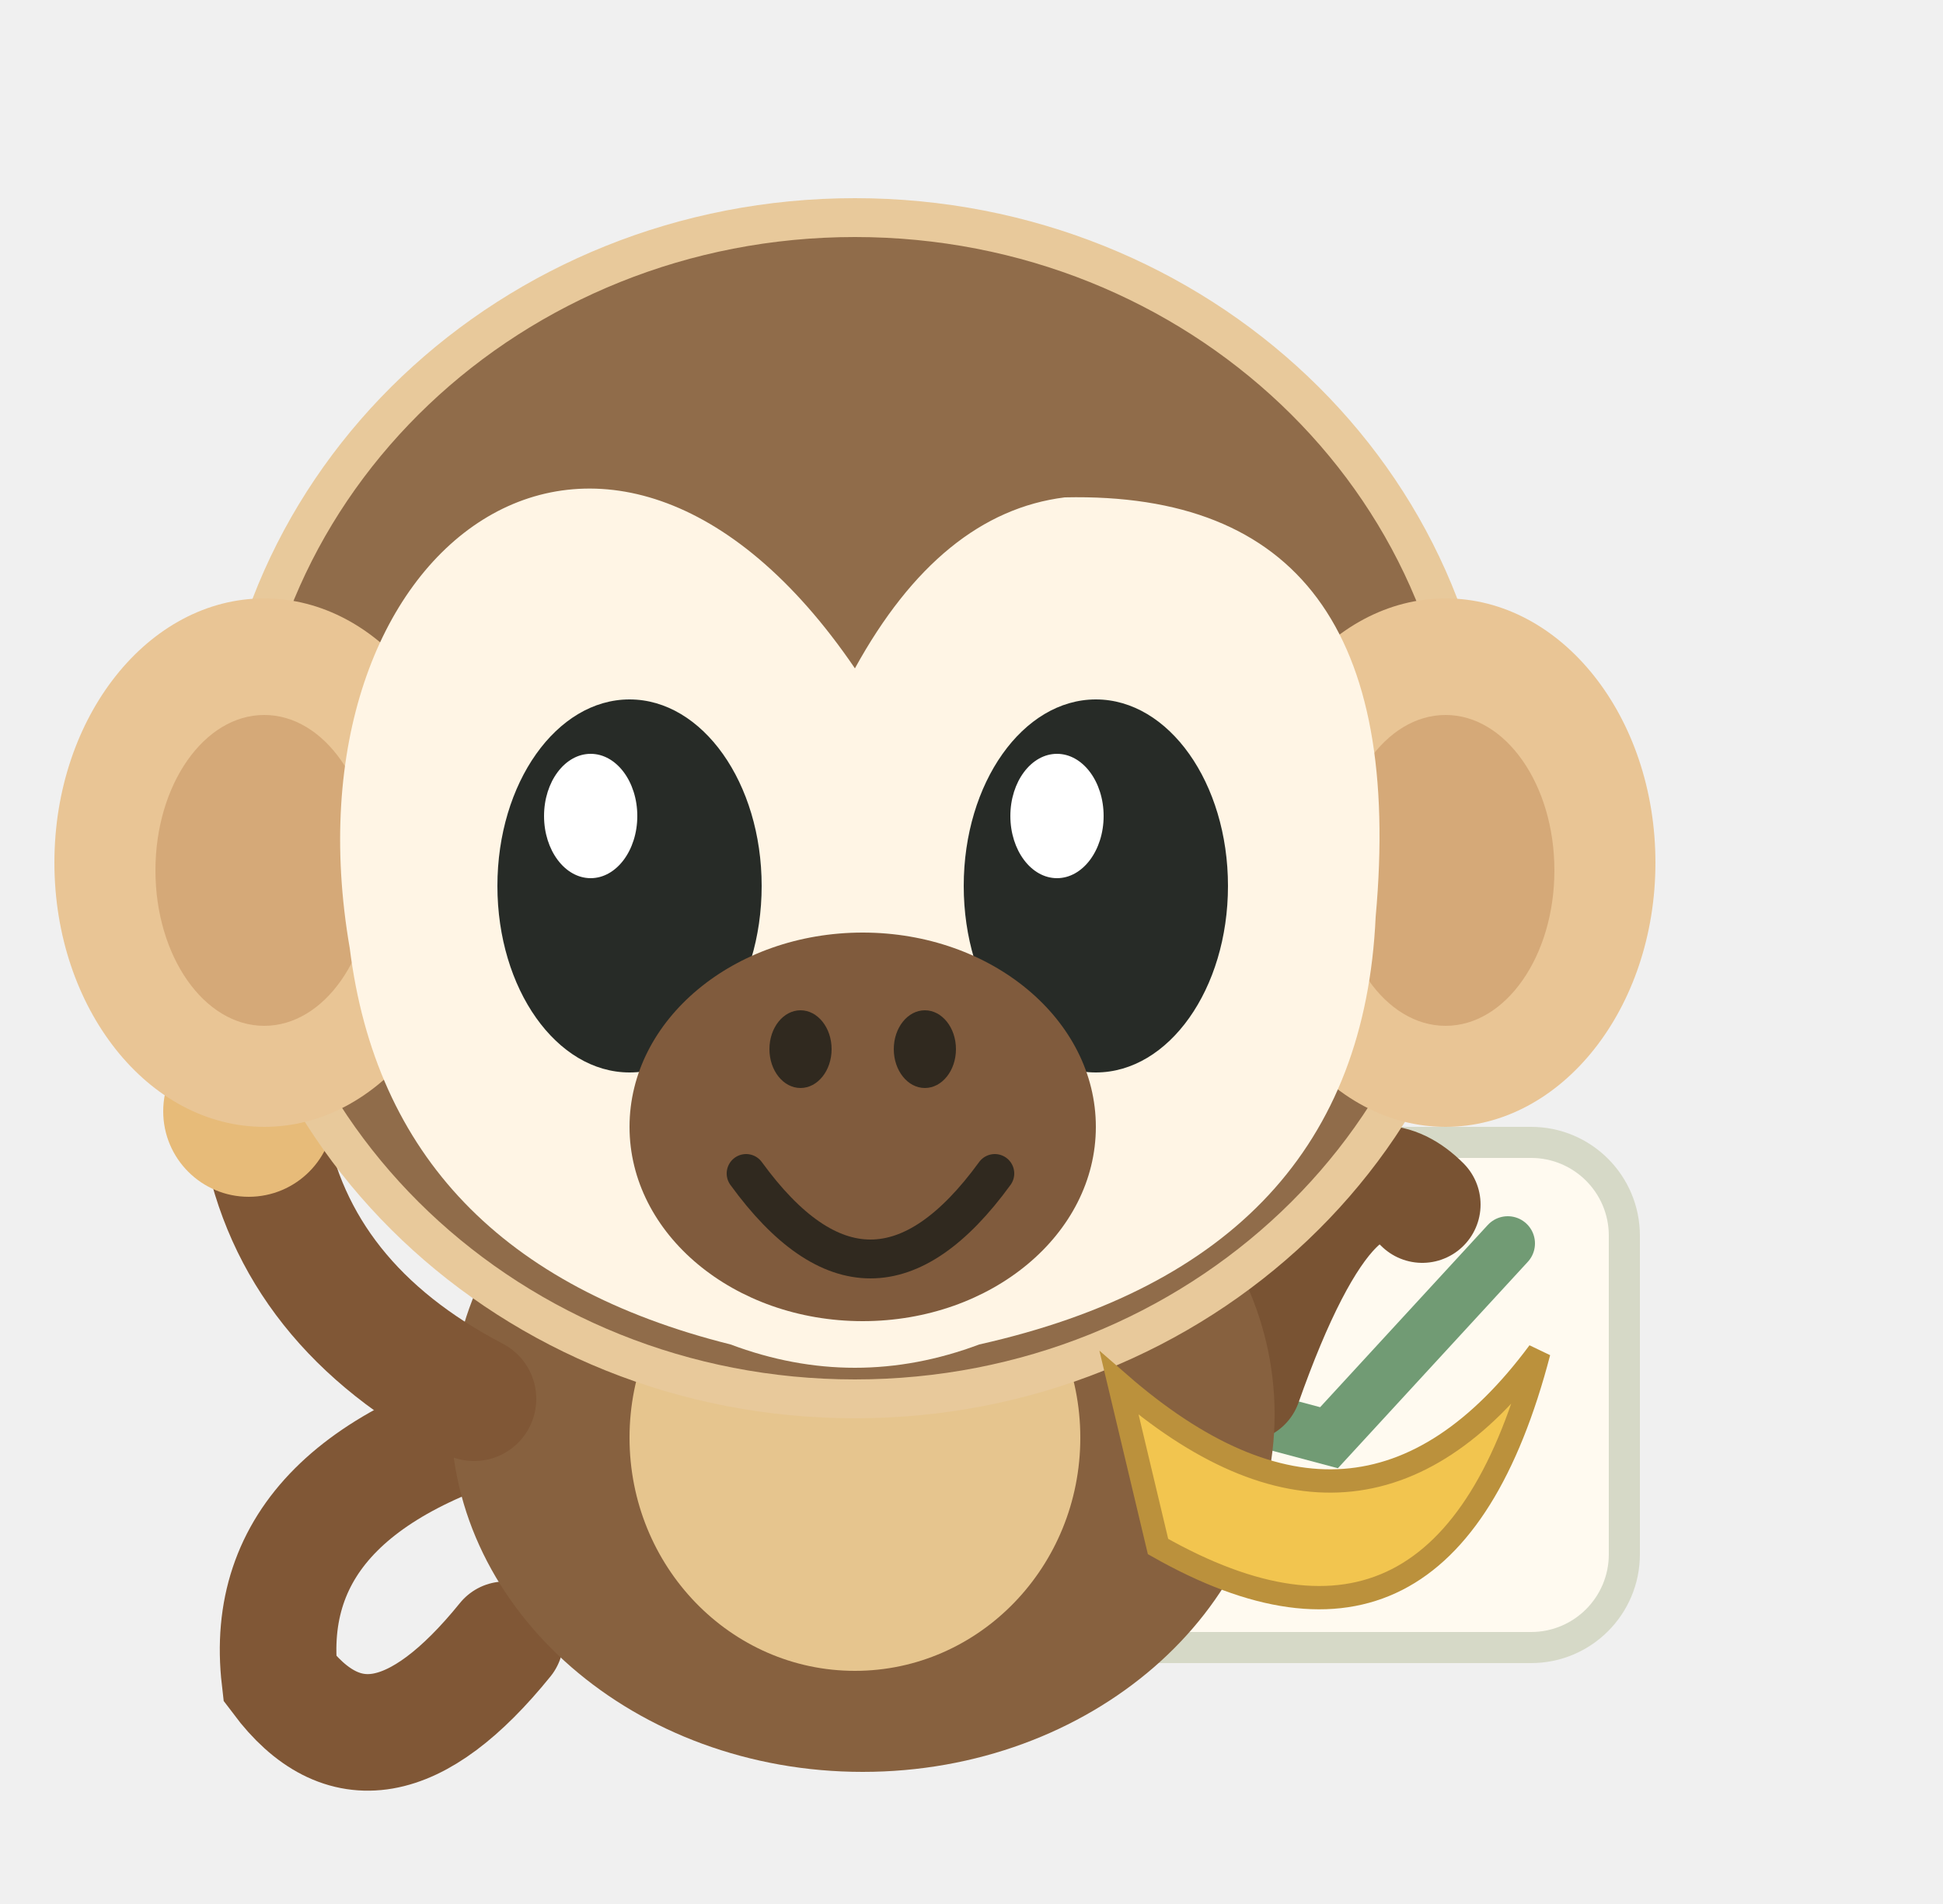
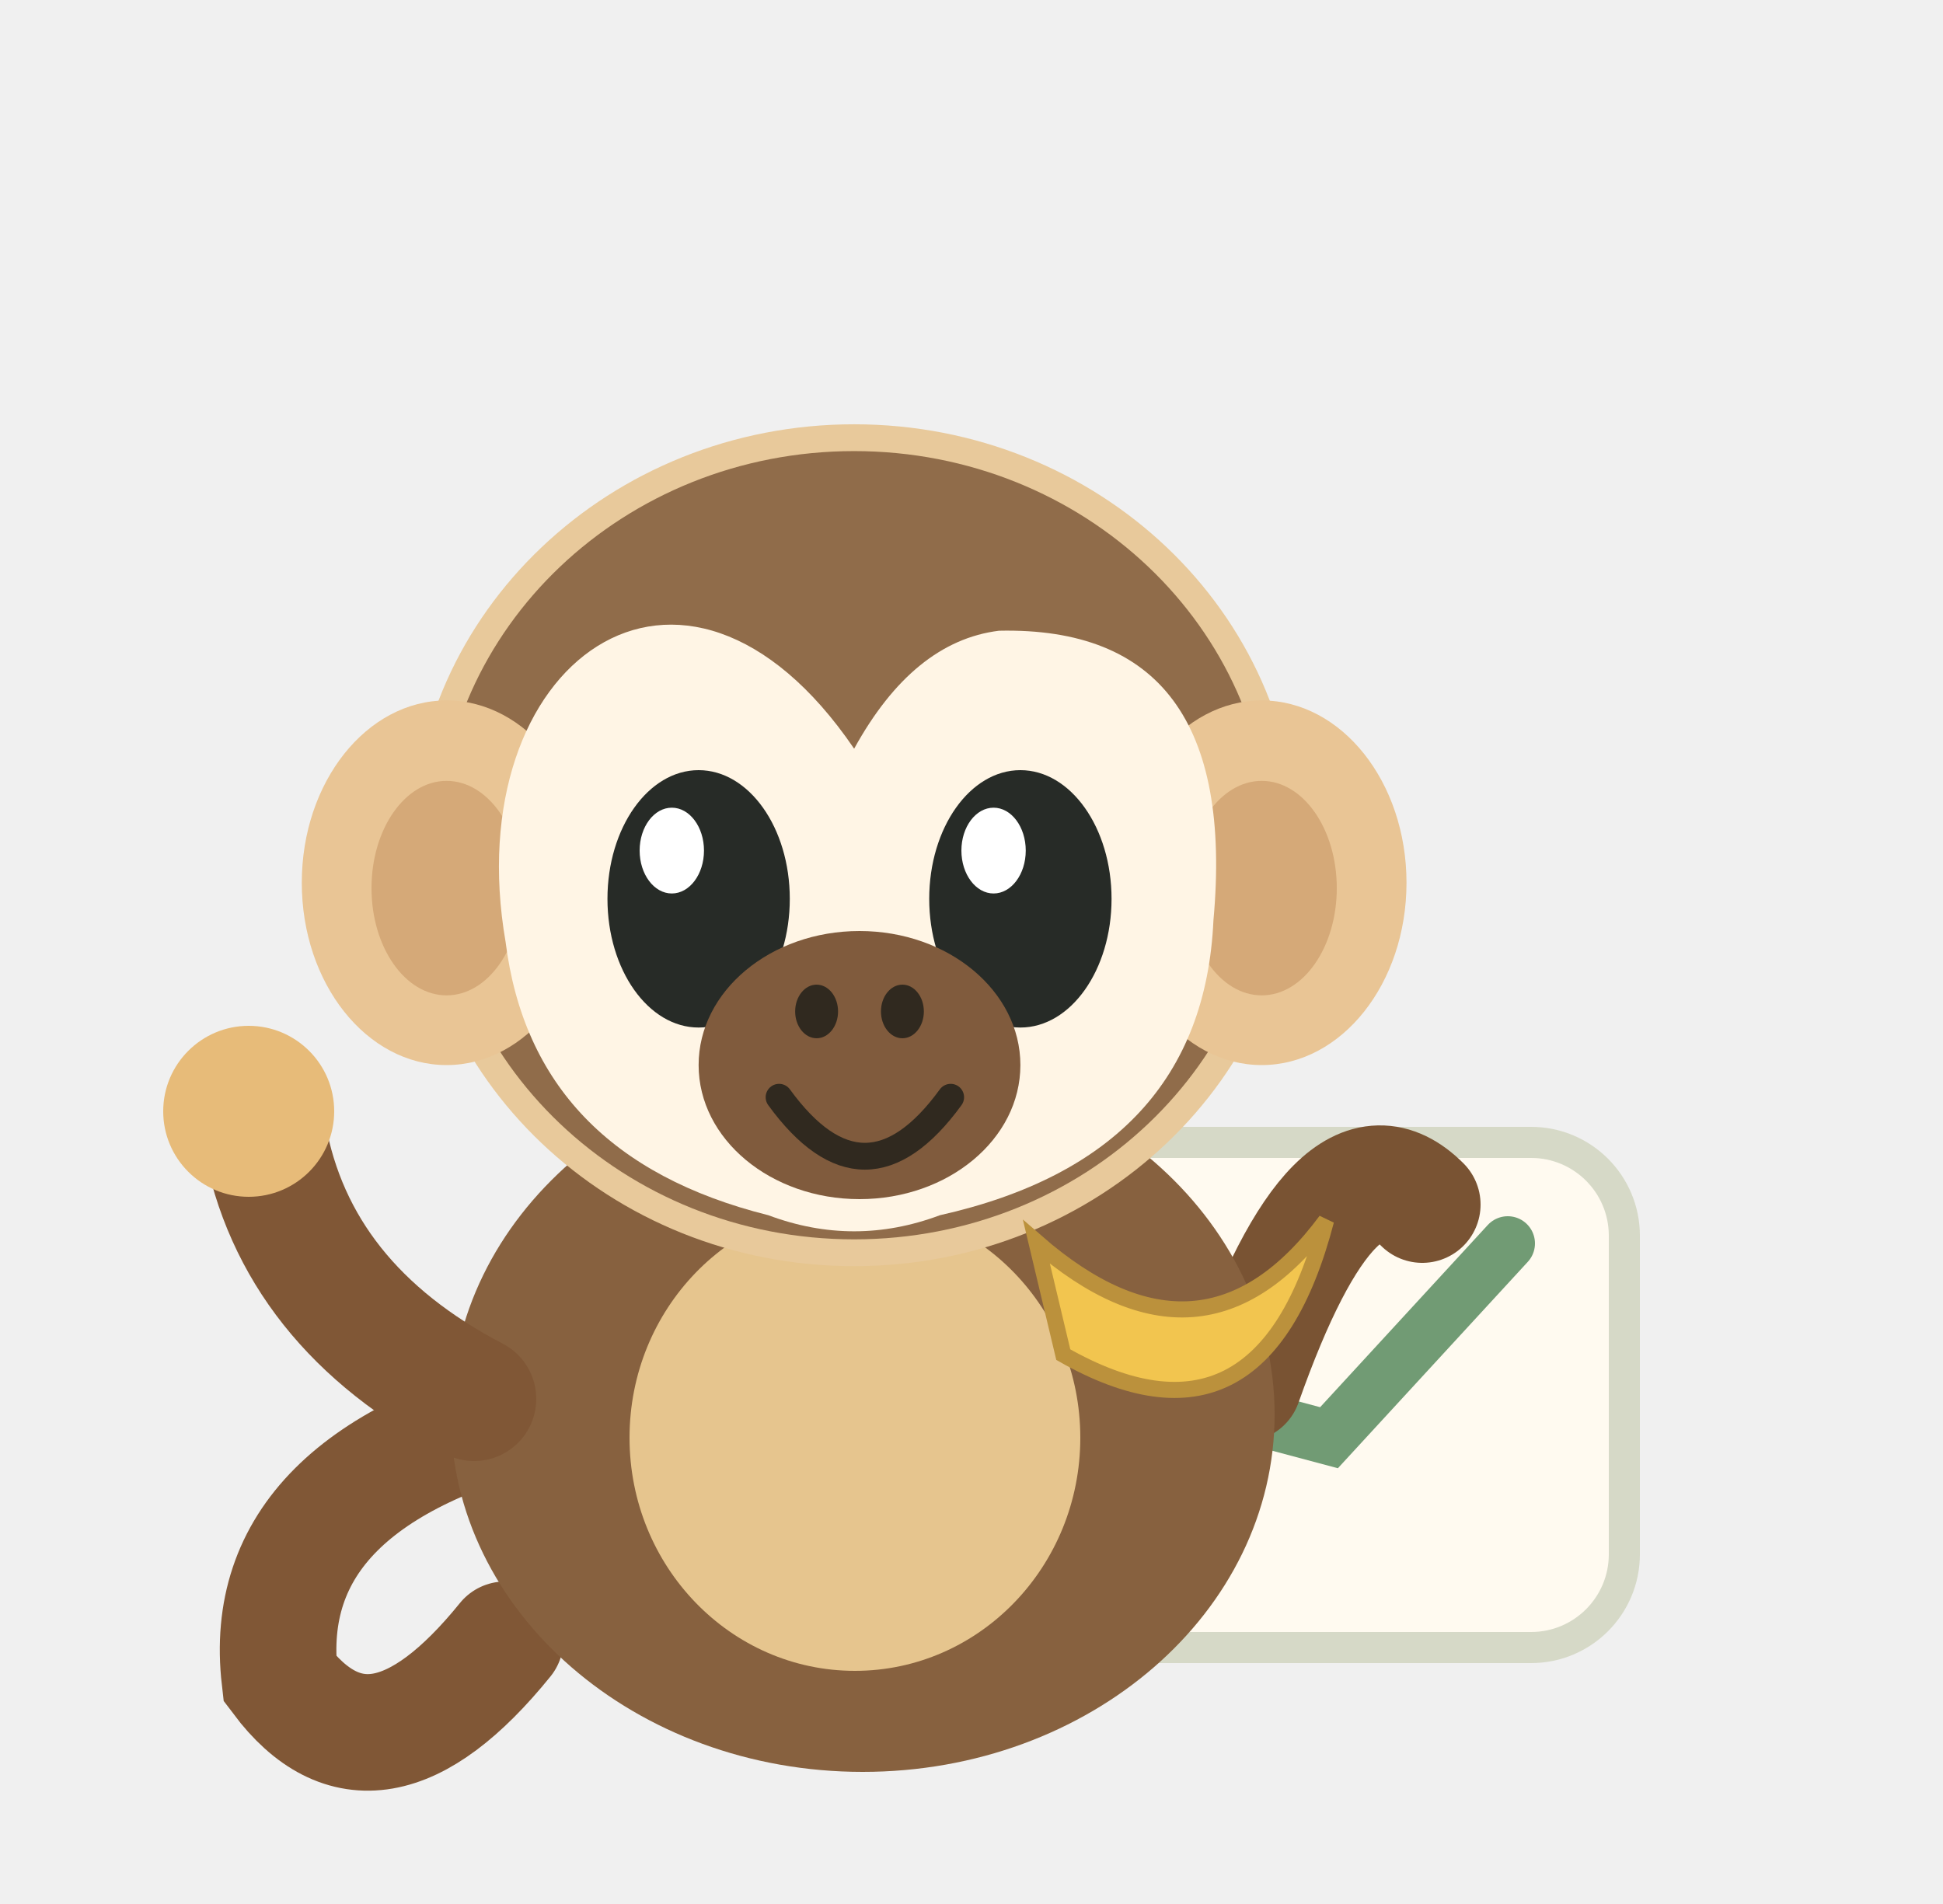
<svg xmlns="http://www.w3.org/2000/svg" viewBox="0 0 250 245">
  <g>
    <rect x="126" y="147" width="83" height="65" rx="12" fill="#fffaf0" stroke="#d6d9c7" stroke-width="4" />
    <path d="M141 194l15 -13 15 4 23 -25" stroke="#719b74" stroke-width="7" fill="none" stroke-linecap="round" />
    <path d="M160 178 Q172 144 183 155" stroke="#795333" stroke-width="15" fill="none" stroke-linecap="round" />
    <path d="M71 181q-38 9-35 35q12 16 29 -5" fill="none" stroke="#805736" stroke-width="15" stroke-linecap="round" />
    <ellipse cx="111" cy="182" rx="53" ry="46" fill="#87613f" />
    <ellipse cx="110" cy="185" rx="29" ry="30" fill="#e6c58e" />
    <path d="M61 180q-23 -12 -27 -34" fill="none" stroke="#805736" stroke-width="16" stroke-linecap="round" />
    <circle cx="32" cy="143" r="11" fill="#e7bb79" />
-     <ellipse cx="110" cy="104" rx="80" ry="76" fill="#906c4a" stroke="#e8c99b" stroke-width="5" />
-     <ellipse cx="34" cy="111" rx="27" ry="34" fill="#e9c595" />
-     <ellipse cx="186" cy="111" rx="27" ry="34" fill="#e9c595" />
-     <ellipse cx="34" cy="112" rx="14" ry="20" fill="#d5a978" />
-     <ellipse cx="186" cy="112" rx="14" ry="20" fill="#d5a978" />
-     <path d="M110 86C78 39 36 70 45 122q5 40 49 51q16 6 32 0q49 -11 51 -55q5 -55 -40 -54q-16 2 -27 22" fill="#fff5e5" />
-     <ellipse cx="81" cy="114" rx="17" ry="24" fill="#272b27" />
-     <ellipse cx="141" cy="114" rx="17" ry="24" fill="#272b27" />
-     <ellipse cx="76" cy="105" rx="6" ry="8" fill="white" />
-     <ellipse cx="136" cy="105" rx="6" ry="8" fill="white" />
-     <ellipse cx="111" cy="145" rx="30" ry="25" fill="#805b3d" />
-     <ellipse cx="103" cy="135" rx="4" ry="5" fill="#30291f" />
-     <ellipse cx="119" cy="135" rx="4" ry="5" fill="#30291f" />
-     <path d="M96 151q16 22 32 0" fill="none" stroke="#30291f" stroke-width="5" stroke-linecap="round" />
-     <path d="M144 178q31 27 54 -4q-12 46 -49 25z" fill="#f2c54f" stroke="#bb913c" stroke-width="3" />
+     <g transform="translate(34 37) scale(0.69)">
+       <ellipse cx="110" cy="104" rx="80" ry="76" fill="#906c4a" stroke="#e8c99b" stroke-width="5" />
+       <ellipse cx="34" cy="111" rx="27" ry="34" fill="#e9c595" />
+       <ellipse cx="186" cy="111" rx="27" ry="34" fill="#e9c595" />
+       <ellipse cx="34" cy="112" rx="14" ry="20" fill="#d5a978" />
+       <ellipse cx="186" cy="112" rx="14" ry="20" fill="#d5a978" />
+       <path d="M110 86C78 39 36 70 45 122q5 40 49 51q16 6 32 0q49 -11 51 -55q5 -55 -40 -54q-16 2 -27 22" fill="#fff5e5" />
+       <ellipse cx="81" cy="114" rx="17" ry="24" fill="#272b27" />
+       <ellipse cx="141" cy="114" rx="17" ry="24" fill="#272b27" />
+       <ellipse cx="76" cy="105" rx="6" ry="8" fill="white" />
+       <ellipse cx="136" cy="105" rx="6" ry="8" fill="white" />
+       <ellipse cx="111" cy="145" rx="30" ry="25" fill="#805b3d" />
+       <ellipse cx="103" cy="135" rx="4" ry="5" fill="#30291f" />
+       <ellipse cx="119" cy="135" rx="4" ry="5" fill="#30291f" />
+       <path d="M96 151q16 22 32 0" fill="none" stroke="#30291f" stroke-width="5" stroke-linecap="round" />
+       <path d="M144 178q31 27 54 -4q-12 46 -49 25z" fill="#f2c54f" stroke="#bb913c" stroke-width="3" />
+     </g>
  </g>
</svg>
